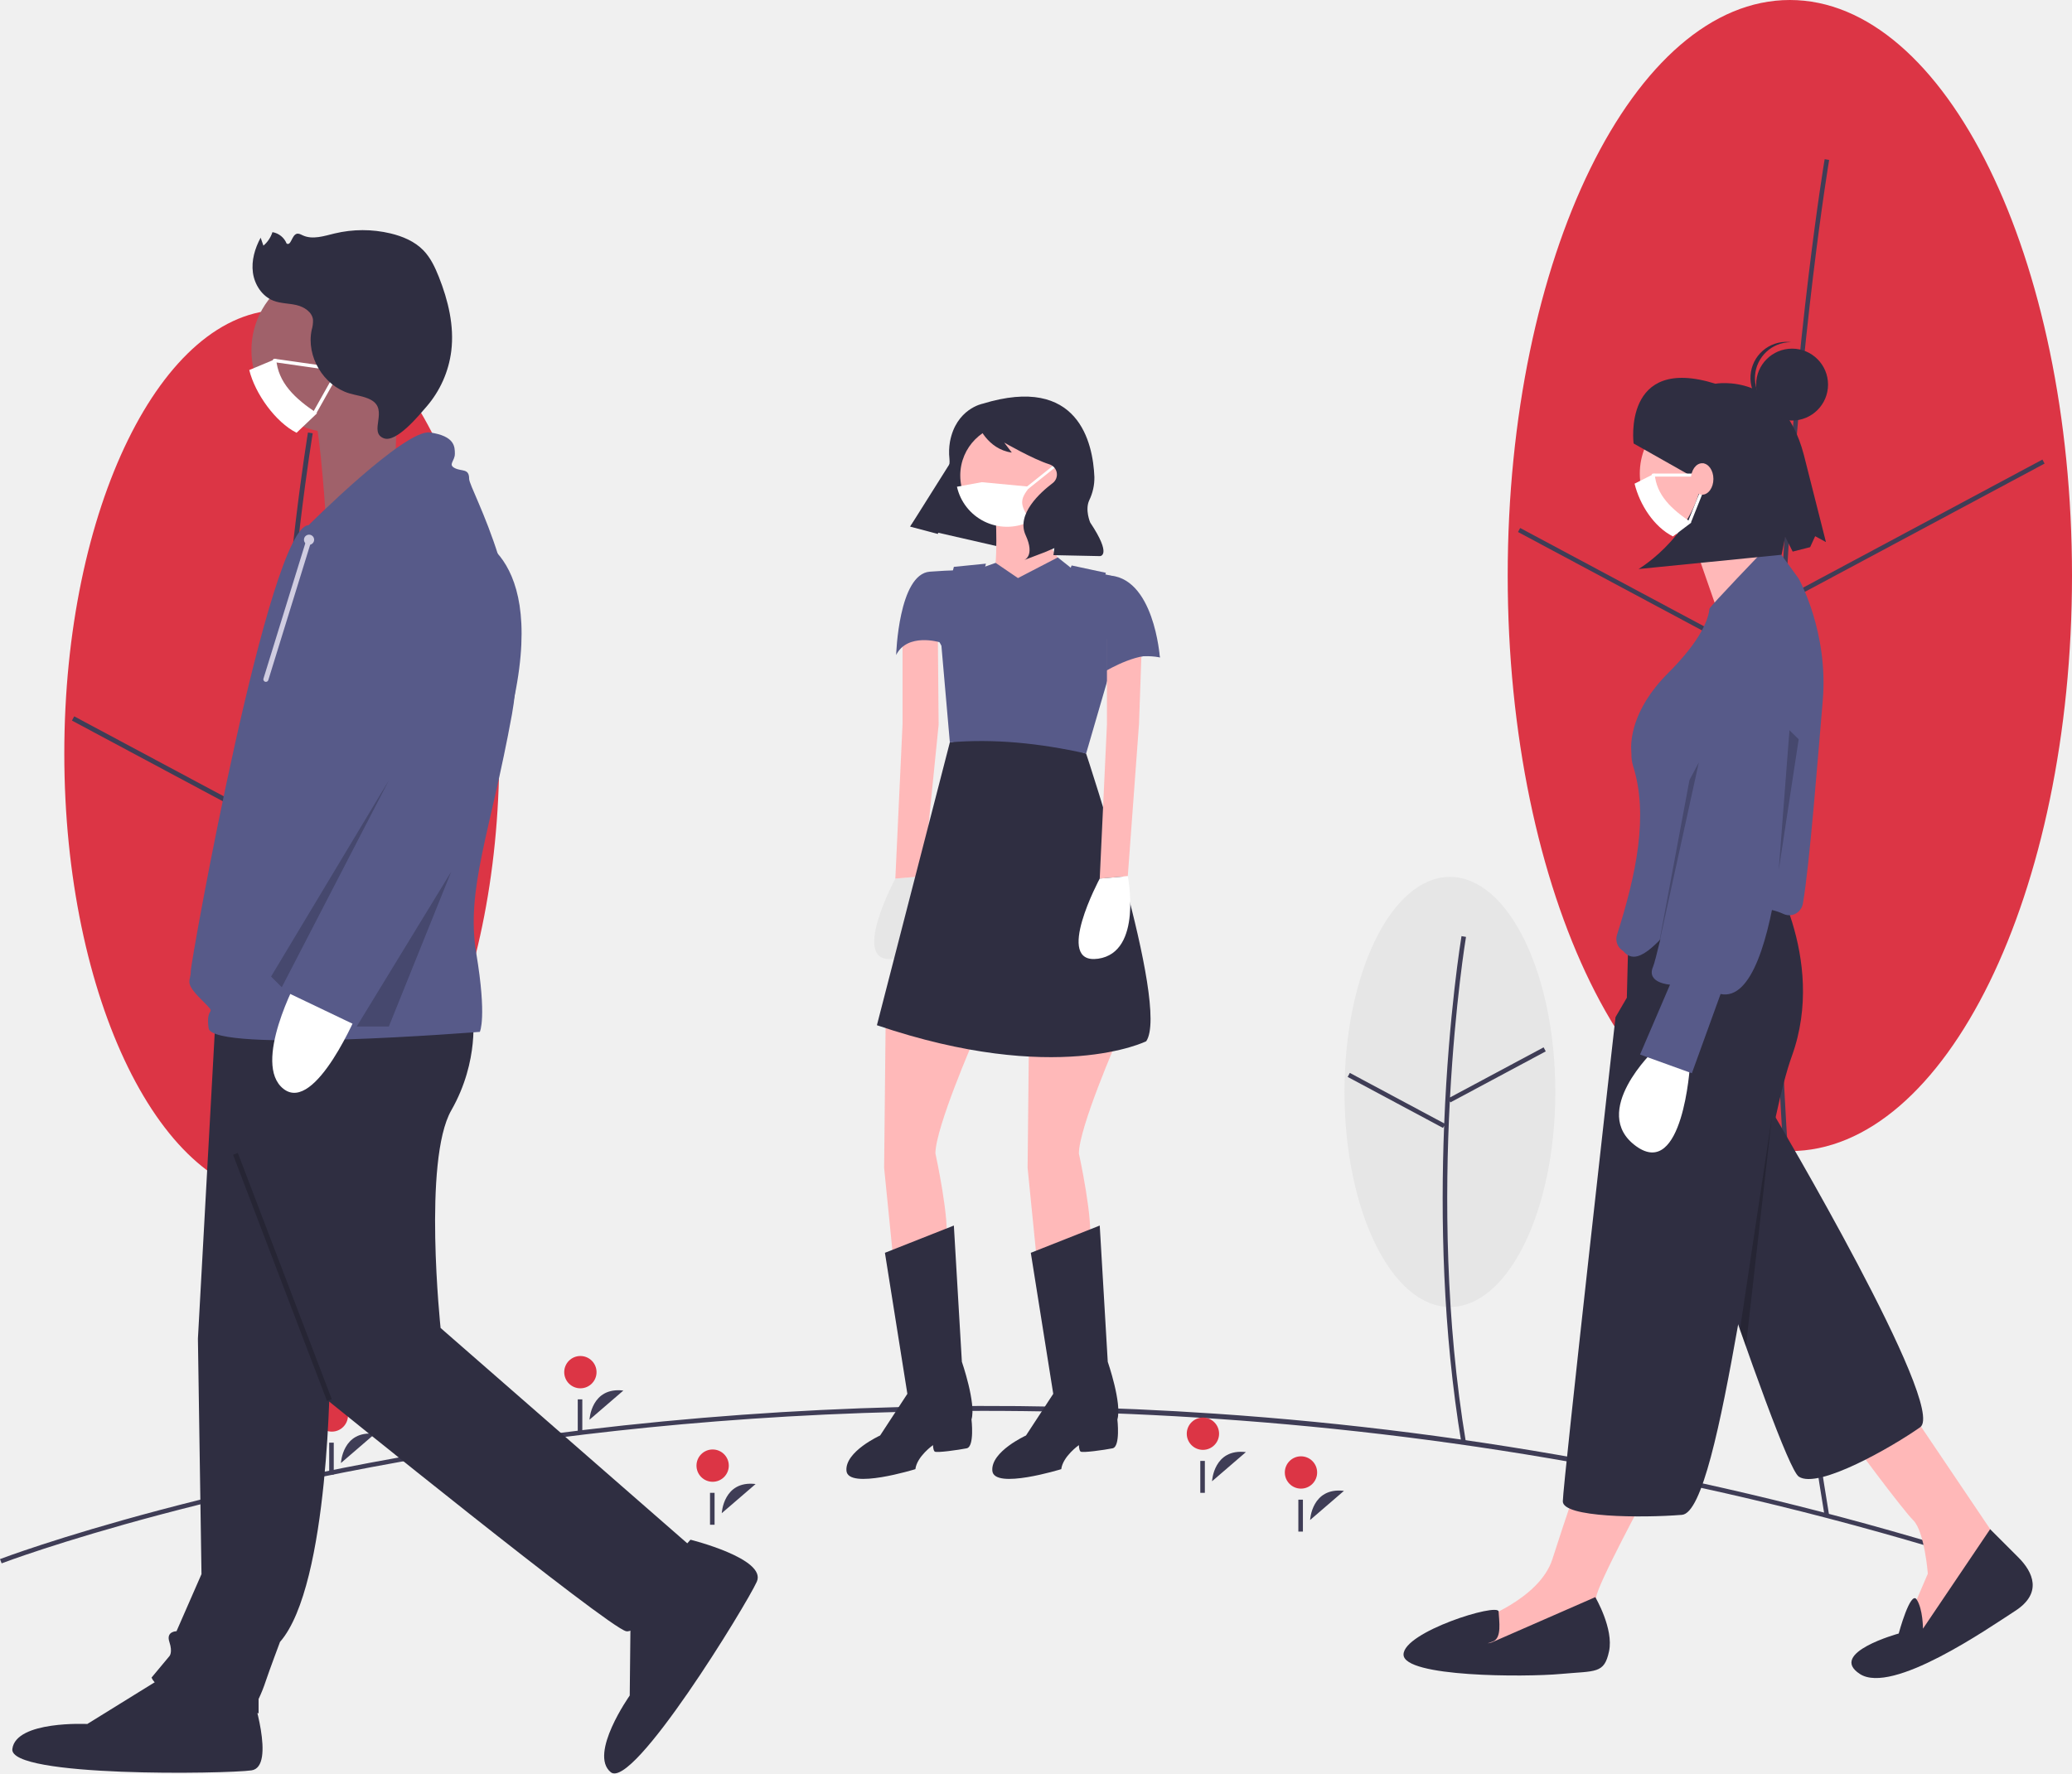
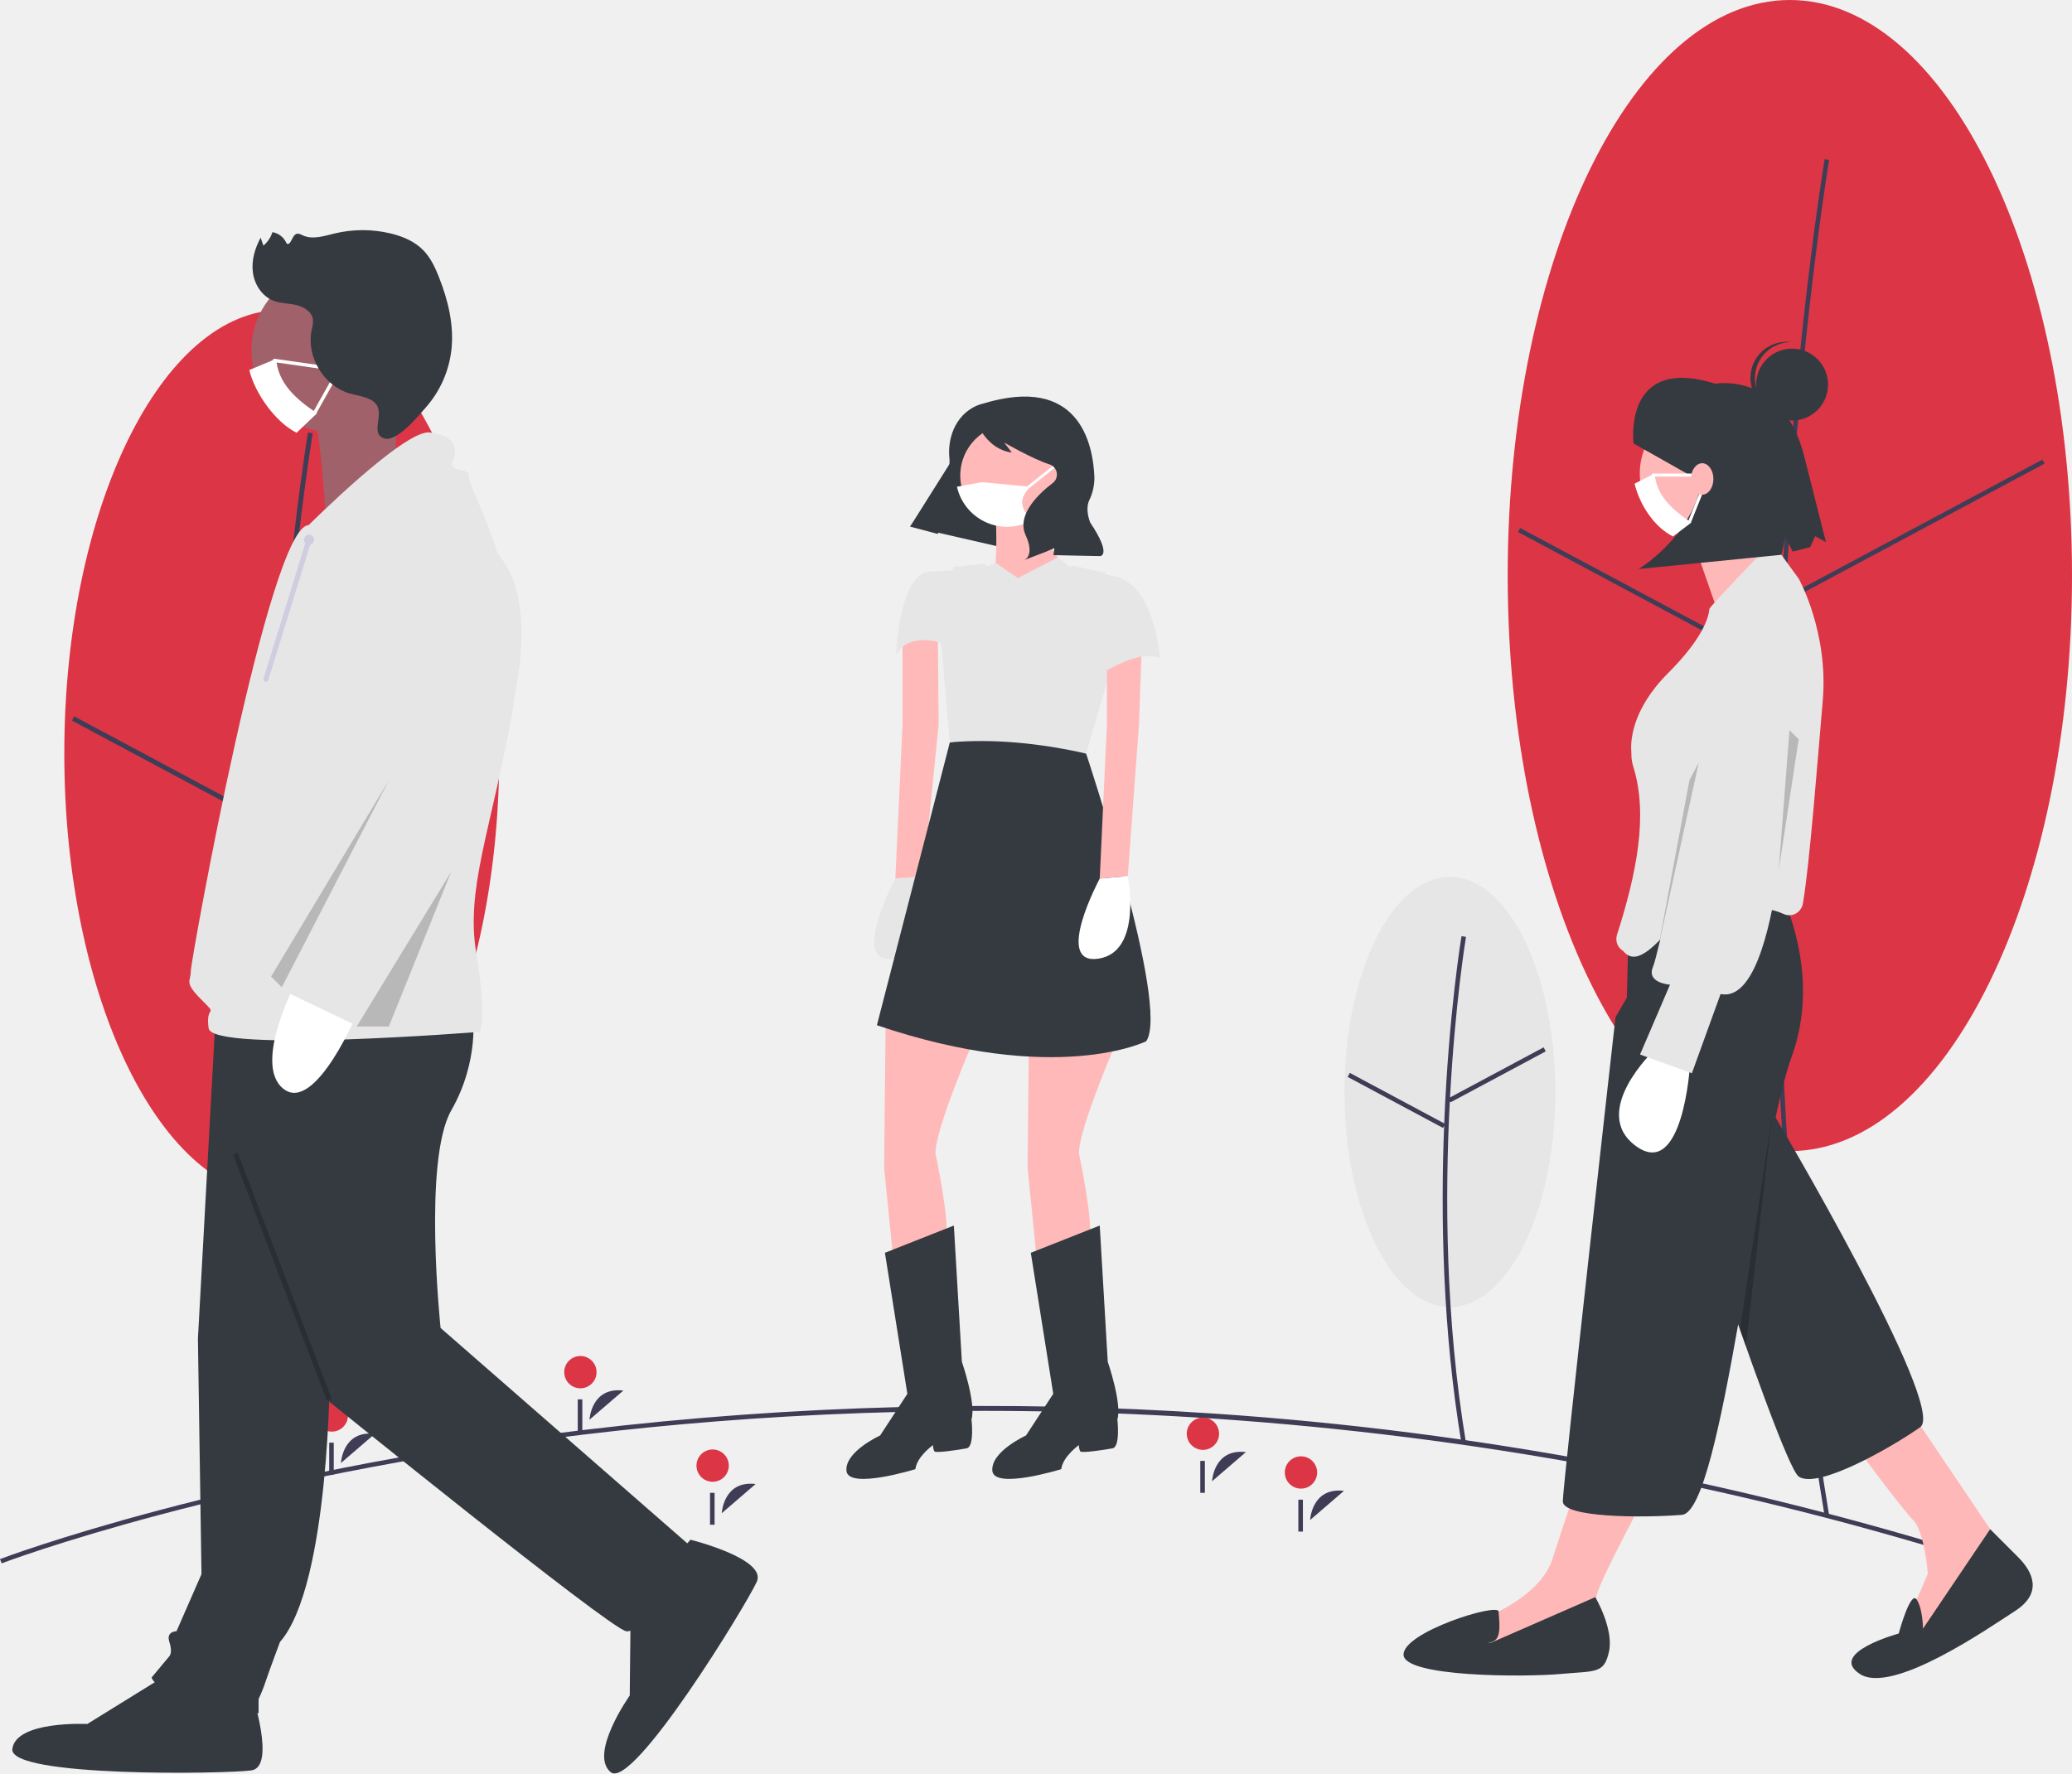
<svg xmlns="http://www.w3.org/2000/svg" id="a2995fdc-ba4a-4390-a70c-27b90cf54d89" data-name="Layer 1" width="908.623" height="777.899" viewBox="0 0 908.623 777.899">
  <ellipse cx="123.571" cy="330.548" rx="95.372" ry="194.598" fill="#dc3545" />
  <path d="M268.384,393.617c4.757-84.707,14.343-141.924,14.439-142.492l-2.08-.352c-.096.569-9.699,57.877-14.464,142.694-4.397,78.281-5.458,196.685,14.463,316.214l2.081-.346C262.936,590.007,263.994,471.783,268.384,393.617Z" transform="translate(-145.6884 -61.05027)" fill="#3f3d56" />
  <rect x="262.979" y="375.086" width="97.806" height="2.11" transform="translate(-286.2761 130.6363) rotate(-28.1569)" fill="#3f3d56" />
  <rect x="219.801" y="350.358" width="2.11" height="97.806" transform="translate(-381.0622 344.6464) rotate(-61.8584)" fill="#3f3d56" />
  <ellipse cx="784.894" cy="252.458" rx="123.73" ry="252.458" fill="#dc3545" />
  <path d="M929.079,316.095C935.252,206.184,947.69,131.943,947.815,131.206l-1.972-.334c-.125.738-12.579,75.065-18.759,185.08-5.705,101.538-7.081,255.118,18.759,410.153l1.973-.328C922.008,570.933,923.382,417.524,929.079,316.095Z" transform="translate(-145.6884 -61.05027)" fill="#3f3d56" />
  <rect x="922.434" y="292.455" width="126.887" height="2" transform="translate(-167.4955 438.9048) rotate(-28.1571)" fill="#3f3d56" />
  <rect x="866.787" y="260.007" width="2" height="126.887" transform="translate(27.59148 875.0453) rotate(-61.8584)" fill="#3f3d56" />
  <ellipse cx="635.82" cy="478.968" rx="46.229" ry="94.325" fill="#e6e6e6" />
  <path d="M781.468,544.082l.274.512,41.798-22.372-.943-1.764-41.041,21.967c2.271-41.801,6.916-69.863,7.01-70.415l-1.972-.334c-.102.603-5.621,33.927-7.58,82.145l-41.393-22.156-.943,1.764,41.798,22.372.499-.933c-1.567,39.797-.689,89.56,7.62,139.41l1.973-.328C779.506,639.598,779.307,585.347,781.468,544.082Z" transform="translate(-145.6884 -61.05027)" fill="#3f3d56" />
  <path d="M1015.746,746.816c-246.232-77.947-469.509-73.795-613.455-56.585C246.344,708.876,147.387,746.42,146.406,746.796l-.718-1.867c.984-.378,100.173-38.011,256.365-56.685a1486.92,1486.92,0,0,1,276.89-7.083,1444.325,1444.325,0,0,1,337.405,63.748Z" transform="translate(-145.6884 -61.05027)" fill="#3f3d56" />
  <path d="M462.2,724.787s.691-14.47,14.847-12.788" transform="translate(-145.6884 -61.05027)" fill="#3f3d56" />
  <circle cx="312.512" cy="642.881" r="7.085" fill="#dc3545" />
  <rect x="311.359" y="654.813" width="2" height="14" fill="#3f3d56" />
  <path d="M720.2,727.787s.691-14.47,14.847-12.788" transform="translate(-145.6884 -61.05027)" fill="#3f3d56" />
  <circle cx="570.512" cy="645.881" r="7.085" fill="#dc3545" />
  <rect x="569.359" y="657.813" width="2" height="14" fill="#3f3d56" />
  <path d="M295.2,702.787s.691-14.47,14.847-12.788" transform="translate(-145.6884 -61.05027)" fill="#3f3d56" />
  <circle cx="145.512" cy="620.881" r="7.085" fill="#dc3545" />
  <rect x="144.359" y="632.813" width="2" height="14" fill="#3f3d56" />
  <path d="M404.2,683.787s.691-14.47,14.847-12.788" transform="translate(-145.6884 -61.05027)" fill="#3f3d56" />
  <circle cx="254.512" cy="601.881" r="7.085" fill="#dc3545" />
  <rect x="253.359" y="613.813" width="2" height="14" fill="#3f3d56" />
  <path d="M677.2,710.787s.691-14.47,14.847-12.788" transform="translate(-145.6884 -61.05027)" fill="#3f3d56" />
  <circle cx="527.512" cy="628.881" r="7.085" fill="#dc3545" />
  <rect x="526.359" y="640.813" width="2" height="14" fill="#3f3d56" />
  <path d="M984.702,681.78l41.158,61.028L987.541,781.127l-4.967-9.935,8.516-19.87s-1.419-18.45-6.387-23.418-26.966-34.772-26.966-34.772Z" transform="translate(-145.6884 -61.05027)" fill="#ffb8b8" />
-   <path d="M932.19,484.504s7.804,12.352-8.517,65.574c0,0,76.13,128.488,64.066,137.003s-44.709,27.361-53.224,21.684S864.066,510.76,864.066,510.76Z" transform="translate(-145.6884 -61.05027)" fill="#2f2e41" />
-   <path d="M1018.409,731.808l12.418,12.418c6.387,6.387,10.644,15.612-1.419,23.418S975.477,804.545,961.284,795.32s17.031-17.741,17.031-17.741,5.163-19.143,7.904-14.894,2.741,12.765,2.741,12.765Z" transform="translate(-145.6884 -61.05027)" fill="#2f2e41" />
+   <path d="M932.19,484.504s7.804,12.352-8.517,65.574c0,0,76.13,128.488,64.066,137.003s-44.709,27.361-53.224,21.684S864.066,510.76,864.066,510.76Z" transform="translate(-145.6884 -61.05027)" fill="#343A40" />
+   <path d="M1018.409,731.808l12.418,12.418c6.387,6.387,10.644,15.612-1.419,23.418S975.477,804.545,961.284,795.32s17.031-17.741,17.031-17.741,5.163-19.143,7.904-14.894,2.741,12.765,2.741,12.765Z" transform="translate(-145.6884 -61.05027)" fill="#343A40" />
  <path d="M868.324,715.132s-22.708,41.868-22.708,46.835,1.419,19.16,1.419,19.16l-43.287,10.644-14.902-7.096,4.967-12.773s26.966-9.225,32.643-26.966,12.064-36.191,12.064-36.191Z" transform="translate(-145.6884 -61.05027)" fill="#ffb8b8" />
  <circle cx="748.891" cy="207.727" r="29.804" fill="#ffb8b8" />
  <path d="M886.774,294.324l14.229,40.885L932.19,321.29S910.901,288.647,910.901,284.389Z" transform="translate(-145.6884 -61.05027)" fill="#ffb8b8" />
-   <path d="M882.516,439.797h37.61s26.966,41.158,11.354,84.445c-2.391,6.629-4.764,15.914-7.133,26.892-5.448,25.247-10.871,59.446-16.43,90.872-7.807,44.142-15.88,82.813-24.656,83.515-17.741,1.419-52.239,1.182-52.239-5.914s23.108-212.396,23.108-212.396l4.967-8.515.939-37.092A22.373,22.373,0,0,1,882.516,439.797Z" transform="translate(-145.6884 -61.05027)" fill="#2f2e41" />
-   <path d="M845.261,761.613s8.161,13.838,6.032,23.772-5.677,8.516-21.289,9.935S761.17,796.739,761.17,786.804s41.518-22.837,41.693-18.869,1.594,11.773-2.663,13.192-.355.355-.355.355Z" transform="translate(-145.6884 -61.05027)" fill="#2f2e41" />
+   <path d="M882.516,439.797h37.61s26.966,41.158,11.354,84.445c-2.391,6.629-4.764,15.914-7.133,26.892-5.448,25.247-10.871,59.446-16.43,90.872-7.807,44.142-15.88,82.813-24.656,83.515-17.741,1.419-52.239,1.182-52.239-5.914s23.108-212.396,23.108-212.396l4.967-8.515.939-37.092A22.373,22.373,0,0,1,882.516,439.797Z" transform="translate(-145.6884 -61.05027)" fill="#343A40" />
+   <path d="M845.261,761.613s8.161,13.838,6.032,23.772-5.677,8.516-21.289,9.935S761.17,796.739,761.17,786.804s41.518-22.837,41.693-18.869,1.594,11.773-2.663,13.192-.355.355-.355.355Z" transform="translate(-145.6884 -61.05027)" fill="#343A40" />
  <path d="M886.78,528.37s-3.087,50.409-23.676,35.402,8.024-42.115,8.024-42.115Z" transform="translate(-145.6884 -61.05027)" fill="#fff" />
-   <path d="M927.872,461.981a5.977,5.977,0,0,0,6.119-.724,6.269,6.269,0,0,0,2.321-3.954c2.977-17.161,6.601-64.734,8.688-88.791,2.619-30.186-10.465-53.566-10.574-53.708l-7.71-10.602a6.052,6.052,0,0,0-7.248-2.034S895.397,327.142,895.308,328.106c-.378,4.141-3.243,13.317-18.175,28.249-16.339,16.339-16.43,30.599-16.068,34.58q.036.393.036.785A17.505,17.505,0,0,0,861.821,397c6.844,21.576,1.484,47.406-7.122,74.369a6.081,6.081,0,0,0,2.451,6.599c2.513,1.71-.501-.827.396.271,5.931,7.268,14.467-2.862,24.231-13.915,3.401-3.85,7.256-8.214,11.8-12.758,6.247-6.247,18.182,8.008,23.732,8.008A25.77,25.77,0,0,1,927.872,461.981Z" transform="translate(-145.6884 -61.05027)" fill="#575a89" />
-   <path d="M931.182,325.811s15.588,13.146,6.732,30.196-7.679,29.624-7.679,29.624-2.358,117.125-30.03,111.434l-12.588,34.752-22.734-8.205,13.146-30.653s-10.529-.655-7.452-7.829c2.161-5.039,13.803-59.719,20.542-91.822,2.856-13.604,4.831-23.154,4.831-23.154S904.906,322.264,931.182,325.811Z" transform="translate(-145.6884 -61.05027)" fill="#575a89" />
+   <path d="M927.872,461.981a5.977,5.977,0,0,0,6.119-.724,6.269,6.269,0,0,0,2.321-3.954c2.977-17.161,6.601-64.734,8.688-88.791,2.619-30.186-10.465-53.566-10.574-53.708l-7.71-10.602a6.052,6.052,0,0,0-7.248-2.034S895.397,327.142,895.308,328.106c-.378,4.141-3.243,13.317-18.175,28.249-16.339,16.339-16.43,30.599-16.068,34.58q.036.393.036.785A17.505,17.505,0,0,0,861.821,397c6.844,21.576,1.484,47.406-7.122,74.369a6.081,6.081,0,0,0,2.451,6.599c2.513,1.71-.501-.827.396.271,5.931,7.268,14.467-2.862,24.231-13.915,3.401-3.85,7.256-8.214,11.8-12.758,6.247-6.247,18.182,8.008,23.732,8.008A25.77,25.77,0,0,1,927.872,461.981Z" transform="translate(-145.6884 -61.05027)" fill="#E6E6E6" />
+   <path d="M931.182,325.811s15.588,13.146,6.732,30.196-7.679,29.624-7.679,29.624-2.358,117.125-30.03,111.434l-12.588,34.752-22.734-8.205,13.146-30.653s-10.529-.655-7.452-7.829c2.161-5.039,13.803-59.719,20.542-91.822,2.856-13.604,4.831-23.154,4.831-23.154S904.906,322.264,931.182,325.811Z" transform="translate(-145.6884 -61.05027)" fill="#E6E6E6" />
  <polygon points="788.763 324.281 779.998 381.79 784.727 320.297 788.763 324.281" opacity="0.2" />
-   <path d="M862.062,255.572s-5.011-38.995,35.873-26.208c0,0,29.199-5.358,38.775,31.166l9.696,38.286-4.725-2.572-2.203,4.815-7.657,1.939-3.277-6.504-1.585,7.898-62.717,6.252s28.09-16.612,28.535-46.385l-5.35,5.654Z" transform="translate(-145.6884 -61.05027)" fill="#2f2e41" />
+   <path d="M862.062,255.572s-5.011-38.995,35.873-26.208c0,0,29.199-5.358,38.775,31.166l9.696,38.286-4.725-2.572-2.203,4.815-7.657,1.939-3.277-6.504-1.585,7.898-62.717,6.252s28.09-16.612,28.535-46.385l-5.35,5.654Z" transform="translate(-145.6884 -61.05027)" fill="#343A40" />
  <polygon points="763.014 583.199 776.999 490.013 765.625 590.611 763.014 583.199" opacity="0.2" />
-   <circle cx="785.869" cy="168.696" r="15.77" fill="#2f2e41" />
-   <path d="M915.308,225.885a15.758,15.758,0,0,1,15.763-14.739c-.326-.041-.648-.092-.98-.113a15.77,15.77,0,1,0-2.024,31.475c.332.021.659.013.987.014A15.758,15.758,0,0,1,915.308,225.885Z" transform="translate(-145.6884 -61.05027)" fill="#2f2e41" />
+   <circle cx="785.869" cy="168.696" r="15.77" fill="#343A40" />
+   <path d="M915.308,225.885a15.758,15.758,0,0,1,15.763-14.739c-.326-.041-.648-.092-.98-.113a15.77,15.77,0,1,0-2.024,31.475c.332.021.659.013.987.014A15.758,15.758,0,0,1,915.308,225.885Z" transform="translate(-145.6884 -61.05027)" fill="#343A40" />
  <polygon points="740.865 342.202 726.99 416.567 744.974 334.43 740.865 342.202" opacity="0.2" />
  <path d="M887.419,290.256l-8.087,6.097c-8.329-4.191-14.575-13.888-16.845-23.144l8.812-4.446C871.991,278.203,878.692,284.479,887.419,290.256Z" transform="translate(-145.6884 -61.05027)" fill="#fff" />
  <path d="M890.777,270.106H870.627a.672.672,0,0,1,0-1.343h20.15a.672.672,0,0,1,0,1.343Z" transform="translate(-145.6884 -61.05027)" fill="#fff" />
  <path d="M886.747,290.256a.671.671,0,0,1-.623-.921l5.373-13.433a.671.671,0,1,1,1.246.498l-5.373,13.433A.671.671,0,0,1,886.747,290.256Z" transform="translate(-145.6884 -61.05027)" fill="#fff" />
  <ellipse cx="746.444" cy="210.093" rx="4.928" ry="6.899" fill="#ffb8b8" />
-   <polygon points="399.191 230.876 451.677 242.887 473.853 201.062 428.974 183.54 399.191 230.876" fill="#2f2e41" />
+   <polygon points="399.191 230.876 451.677 242.887 473.853 201.062 428.974 183.54 399.191 230.876" fill="#343A40" />
  <path d="M572.765,517.077s-16.872,38.664-16.872,49.912c0,0,6.678,30.58,4.569,39.015L553.082,621.821l-15.466-6.327-4.218-42.179.703-67.486Z" transform="translate(-145.6884 -61.05027)" fill="#ffb9b9" />
  <path d="M582.256,285.796s1.406,23.198-1.406,30.228,10.545,20.386,10.545,20.386L612.484,308.995s-14.06-14.06-10.545-29.525Z" transform="translate(-145.6884 -61.05027)" fill="#ffb9b9" />
  <path d="M538.319,446.427s-20.386,37.961-.703,35.149S550.622,445.373,550.622,445.373" transform="translate(-145.6884 -61.05027)" fill="#e6e6e6" />
  <polyline points="404.933 384.323 411.611 317.891 411.26 277.47 395.794 280.281 395.794 317.539 392.631 385.377" fill="#ffb9b9" />
-   <path d="M533.75,610.574,563.978,598.623l3.515,59.753S573.82,676.654,571.711,683.684c0,0,1.406,11.951-2.109,12.654s-13.357,2.109-14.06,1.406-.703-2.812-.703-2.812-7.03,4.921-7.733,10.545c0,0-29.525,9.139-30.228.703s14.763-15.466,14.763-15.466l11.951-18.278Z" transform="translate(-145.6884 -61.05027)" fill="#2f2e41" />
+   <path d="M533.75,610.574,563.978,598.623l3.515,59.753S573.82,676.654,571.711,683.684c0,0,1.406,11.951-2.109,12.654s-13.357,2.109-14.06,1.406-.703-2.812-.703-2.812-7.03,4.921-7.733,10.545c0,0-29.525,9.139-30.228.703s14.763-15.466,14.763-15.466l11.951-18.278Z" transform="translate(-145.6884 -61.05027)" fill="#343A40" />
  <path d="M635.682,517.077s-16.872,38.664-16.872,49.912c0,0,6.678,30.58,4.569,39.015l-7.381,15.817-15.466-6.327-4.218-42.179.703-67.486Z" transform="translate(-145.6884 -61.05027)" fill="#ffb9b9" />
-   <path d="M597.721,610.574,627.95,598.623l3.515,59.753s6.327,18.278,4.218,25.307c0,0,1.406,11.951-2.109,12.654s-13.357,2.109-14.06,1.406-.703-2.812-.703-2.812-7.03,4.921-7.733,10.545c0,0-29.525,9.139-30.228.703s14.763-15.466,14.763-15.466l11.951-18.278Z" transform="translate(-145.6884 -61.05027)" fill="#2f2e41" />
+   <path d="M597.721,610.574,627.95,598.623l3.515,59.753s6.327,18.278,4.218,25.307c0,0,1.406,11.951-2.109,12.654s-13.357,2.109-14.06,1.406-.703-2.812-.703-2.812-7.03,4.921-7.733,10.545c0,0-29.525,9.139-30.228.703s14.763-15.466,14.763-15.466l11.951-18.278Z" transform="translate(-145.6884 -61.05027)" fill="#343A40" />
  <path d="M611.786,269.631a22.497,22.497,0,0,1-44.446,4.922,21.798,21.798,0,0,1-.551-4.922,22.498,22.498,0,0,1,44.997,0Z" transform="translate(-145.6884 -61.05027)" fill="#ffb9b9" />
-   <path d="M592.097,314.618l17.457-9.065,7.851,6.253s18.981-.703,26.01,7.733S654.311,349.416,654.311,349.416s-23.198-4.921-20.386,14.763L629.707,352.931l-3.866,9.49-47.1,16.169L557.651,342.738s-14.06-4.218-18.98,5.624c0,0,1.054-35.501,14.763-36.555,9.219-.709,16.169-.703,16.169-.703l7.733-1.406,4.952-1.757Z" transform="translate(-145.6884 -61.05027)" fill="#575a89" />
-   <path d="M621.974,391.595s36.907,110.72,26.362,126.185c0,0-39.367,19.683-118.101-7.03l31.986-124.076Q591.692,380.647,621.974,391.595Z" transform="translate(-145.6884 -61.05027)" fill="#2f2e41" />
-   <path d="M621.974,391.595l10.387-35.694c-12.46-13.55-1.706-43.598-1.706-43.598l-15.034-3.222s-15.088,40.686-30.553,35.765-7.03-36.555-7.03-36.555l-14.06,1.406-6.327,24.604,4.569,52.372C581.277,385.04,601.264,386.942,621.974,391.595Z" transform="translate(-145.6884 -61.05027)" fill="#575a89" />
+   <path d="M592.097,314.618l17.457-9.065,7.851,6.253s18.981-.703,26.01,7.733S654.311,349.416,654.311,349.416s-23.198-4.921-20.386,14.763L629.707,352.931l-3.866,9.49-47.1,16.169L557.651,342.738s-14.06-4.218-18.98,5.624c0,0,1.054-35.501,14.763-36.555,9.219-.709,16.169-.703,16.169-.703l7.733-1.406,4.952-1.757Z" transform="translate(-145.6884 -61.05027)" fill="#E6E6E6" />
+   <path d="M621.974,391.595s36.907,110.72,26.362,126.185c0,0-39.367,19.683-118.101-7.03l31.986-124.076Q591.692,380.647,621.974,391.595Z" transform="translate(-145.6884 -61.05027)" fill="#343A40" />
+   <path d="M621.974,391.595l10.387-35.694c-12.46-13.55-1.706-43.598-1.706-43.598l-15.034-3.222s-15.088,40.686-30.553,35.765-7.03-36.555-7.03-36.555l-14.06,1.406-6.327,24.604,4.569,52.372C581.277,385.04,601.264,386.942,621.974,391.595Z" transform="translate(-145.6884 -61.05027)" fill="#E6E6E6" />
  <polyline points="494.563 384.323 499.484 317.539 500.89 277.47 485.425 280.281 485.425 317.539 482.261 385.377" fill="#ffb9b9" />
  <path d="M627.95,446.427s-20.386,37.961-.703,35.149S640.252,445.373,640.252,445.373" transform="translate(-145.6884 -61.05027)" fill="#fff" />
-   <path d="M654.311,349.416s-2.499-36.102-23.393-35.977v41.75S646.579,345.901,654.311,349.416Z" transform="translate(-145.6884 -61.05027)" fill="#575a89" />
+   <path d="M654.311,349.416s-2.499-36.102-23.393-35.977v41.75S646.579,345.901,654.311,349.416Z" transform="translate(-145.6884 -61.05027)" fill="#E6E6E6" />
  <path d="M596.481,275.436a.574.574,0,0,1-.359-1.022l11.473-9.178a.574.574,0,1,1,.717.896l-11.473,9.178A.574.574,0,0,1,596.481,275.436Z" transform="translate(-145.6884 -61.05027)" fill="#fff" />
  <path d="M597.349,289.204c-.252.31-.505.62-.769.906a22.498,22.498,0,0,1-31.241-15.557l10.871-2,21.138,2C592.508,280.45,593.093,282.492,597.349,289.204Z" transform="translate(-145.6884 -61.05027)" fill="#fff" />
-   <path d="M576.584,238.141s-11.627,2.187-14.316,16.688a26.621,26.621,0,0,0-.228,7.404c.268,2.791-.121,8.687-6.182,15.629a151.968,151.968,0,0,0-11.035,14.172h0l12.149,3.234L562.401,275.14a102.97,102.97,0,0,1,12.032-27.655l.112-.179s4.035,10.782,14.85,12.26l-3.335-4.39s12.643,7.309,19.806,9.541a4.706,4.706,0,0,1,1.519,8.184q-.076.06-.155.12c-5.269,4.002-16.017,13.55-11.77,22.787s-.706,10.921-.706,10.921l9.131-3.474,4.179-1.79-.422,3.09,20.402.427s5.513-.033-4.28-14.75c0,0-2.363-5.518-.423-9.734a22.393,22.393,0,0,0,2.261-10.261C624.986,255.401,618.736,225.216,576.584,238.141Z" transform="translate(-145.6884 -61.05027)" fill="#2f2e41" />
-   <path d="M290.384,660.763s0,95.462-21.909,120.501c0,0-4.695,12.52-6.26,17.214a65.799,65.799,0,0,1-3.13,7.825v6.26s-42.254-4.695-46.948-15.649l7.825-9.39s1.565-1.565,0-6.26,3.13-4.695,3.13-4.695l10.955-25.039L232.481,648.244,240.306,505.833l67.293-3.13Z" transform="translate(-145.6884 -61.05027)" fill="#2f2e41" />
-   <path d="M255.955,803.174s10.955,32.864,0,34.429-106.417,3.13-104.852-9.39,32.864-10.955,32.864-10.955l32.864-20.344Z" transform="translate(-145.6884 -61.05027)" fill="#2f2e41" />
-   <path d="M352.982,505.833s3.13,20.344-9.39,42.254-4.695,95.462-4.695,95.462l111.111,97.027s-21.909,37.559-29.734,35.994S288.819,674.848,288.819,674.848L240.306,512.093Z" transform="translate(-145.6884 -61.05027)" fill="#2f2e41" />
-   <path d="M448.482,736.429s33.622,8.341,29.08,18.431-54.326,91.558-64.063,83.534,8.341-33.622,8.341-33.622l.41-38.649Z" transform="translate(-145.6884 -61.05027)" fill="#2f2e41" />
+   <path d="M576.584,238.141s-11.627,2.187-14.316,16.688a26.621,26.621,0,0,0-.228,7.404c.268,2.791-.121,8.687-6.182,15.629a151.968,151.968,0,0,0-11.035,14.172h0l12.149,3.234L562.401,275.14a102.97,102.97,0,0,1,12.032-27.655l.112-.179s4.035,10.782,14.85,12.26l-3.335-4.39s12.643,7.309,19.806,9.541a4.706,4.706,0,0,1,1.519,8.184q-.076.06-.155.12c-5.269,4.002-16.017,13.55-11.77,22.787s-.706,10.921-.706,10.921l9.131-3.474,4.179-1.79-.422,3.09,20.402.427s5.513-.033-4.28-14.75c0,0-2.363-5.518-.423-9.734a22.393,22.393,0,0,0,2.261-10.261C624.986,255.401,618.736,225.216,576.584,238.141Z" transform="translate(-145.6884 -61.05027)" fill="#343A40" />
+   <path d="M290.384,660.763s0,95.462-21.909,120.501c0,0-4.695,12.52-6.26,17.214a65.799,65.799,0,0,1-3.13,7.825v6.26s-42.254-4.695-46.948-15.649l7.825-9.39s1.565-1.565,0-6.26,3.13-4.695,3.13-4.695l10.955-25.039L232.481,648.244,240.306,505.833l67.293-3.13Z" transform="translate(-145.6884 -61.05027)" fill="#343A40" />
+   <path d="M255.955,803.174s10.955,32.864,0,34.429-106.417,3.13-104.852-9.39,32.864-10.955,32.864-10.955l32.864-20.344Z" transform="translate(-145.6884 -61.05027)" fill="#343A40" />
+   <path d="M352.982,505.833s3.13,20.344-9.39,42.254-4.695,95.462-4.695,95.462l111.111,97.027s-21.909,37.559-29.734,35.994S288.819,674.848,288.819,674.848L240.306,512.093Z" transform="translate(-145.6884 -61.05027)" fill="#343A40" />
+   <path d="M448.482,736.429s33.622,8.341,29.08,18.431-54.326,91.558-64.063,83.534,8.341-33.622,8.341-33.622l.41-38.649Z" transform="translate(-145.6884 -61.05027)" fill="#343A40" />
  <path d="M327.943,214.755a35.792,35.792,0,0,1-8.024,22.637,35.904,35.904,0,0,1-34.934,12.671,34.923,34.923,0,0,1-9.249-3.183,35.971,35.971,0,0,1-18.737-23.518,35.453,35.453,0,0,1-1.046-8.606,35.995,35.995,0,1,1,71.989,0Z" transform="translate(-145.6884 -61.05027)" fill="#a0616a" />
  <path d="M320.27,227.453l-1.592,46.317-30.286,11.966s-2.97-47.426-7.163-50.055S320.27,227.453,320.27,227.453Z" transform="translate(-145.6884 -61.05027)" fill="#a0616a" />
-   <path d="M280.995,291.435s42.254-42.254,53.208-40.689,10.955,6.26,10.955,9.39-3.13,4.695,0,6.26,6.26,0,6.26,4.695,28.169,51.643,18.779,103.287-20.344,76.683-15.649,104.852,1.565,34.429,1.565,34.429S238.741,523.048,237.176,512.093s4.695-4.695-3.13-12.52-4.695-7.825-4.695-12.52S263.78,291.435,280.995,291.435Z" transform="translate(-145.6884 -61.05027)" fill="#575a89" />
+   <path d="M280.995,291.435s42.254-42.254,53.208-40.689,10.955,6.26,10.955,9.39-3.13,4.695,0,6.26,6.26,0,6.26,4.695,28.169,51.643,18.779,103.287-20.344,76.683-15.649,104.852,1.565,34.429,1.565,34.429S238.741,523.048,237.176,512.093s4.695-4.695-3.13-12.52-4.695-7.825-4.695-12.52S263.78,291.435,280.995,291.435Z" transform="translate(-145.6884 -61.05027)" fill="#E6E6E6" />
  <path d="M302.904,504.268S284.125,549.652,270.04,538.697s6.26-48.513,6.26-48.513Z" transform="translate(-145.6884 -61.05027)" fill="#fff" />
-   <path d="M348.287,294.565s36.769,4.209,23.079,71.745S304.469,512.093,304.469,512.093l-35.994-17.214,46.948-92.332L304.469,344.643S298.209,289.87,348.287,294.565Z" transform="translate(-145.6884 -61.05027)" fill="#575a89" />
+   <path d="M348.287,294.565s36.769,4.209,23.079,71.745S304.469,512.093,304.469,512.093l-35.994-17.214,46.948-92.332L304.469,344.643S298.209,289.87,348.287,294.565Z" transform="translate(-145.6884 -61.05027)" fill="#E6E6E6" />
  <polygon points="170.518 342.279 118.874 428.351 123.569 433.046 170.518 342.279" opacity="0.2" />
  <polygon points="197.853 382.389 156.433 450.26 170.518 450.26 197.853 382.389" opacity="0.2" />
  <rect x="268.415" y="563.384" width="2.227" height="115.562" transform="translate(-349.352 75.77956) rotate(-20.87686)" opacity="0.2" />
  <circle cx="135.528" cy="236.751" r="2.226" fill="#d0cde1" />
  <line x1="135.528" y1="236.751" x2="116.605" y2="297.973" fill="none" />
  <path d="M262.293,360.136a1.113,1.113,0,0,0,1.063-.785l18.923-61.221a1.113,1.113,0,1,0-2.126-.658L261.23,358.695a1.114,1.114,0,0,0,1.063,1.441Z" transform="translate(-145.6884 -61.05027)" fill="#d0cde1" />
  <path d="M284.731,242.323l-8.995,8.557c-9.264-4.662-18.212-17.223-20.737-27.518l11.802-4.946C267.572,228.916,275.025,235.897,284.731,242.323Z" transform="translate(-145.6884 -61.05027)" fill="#fff" />
  <path d="M286.974,222.899a.746.746,0,0,1-.107-.007l-20.919-2.988a.747.747,0,1,1,.21-1.48l20.919,2.988a.747.747,0,0,1-.104,1.487Z" transform="translate(-145.6884 -61.05027)" fill="#fff" />
  <path d="M283.984,242.323a.746.746,0,0,1-.651-1.113l6.931-12.339a.747.747,0,1,1,1.302.733l-6.931,12.339A.745.745,0,0,1,283.984,242.323Z" transform="translate(-145.6884 -61.05027)" fill="#fff" />
-   <path d="M308.241,236.381c-2.914-1.541-6.299-1.858-9.453-2.816-11.284-3.426-18.843-16.182-16.43-27.725a14.147,14.147,0,0,0,.593-4.569c-.422-3.419-3.92-5.625-7.274-6.408s-6.923-.67-10.13-1.929c-4.95-1.945-8.239-7.032-8.951-12.303s.851-10.646,3.395-15.317l1.212,3.487a12.933,12.933,0,0,0,3.959-5.921,8.156,8.156,0,0,1,6.215,4.997c1.945,1.147,2.225-3.563,4.373-4.258.9-.291,1.825.262,2.681.661,4.329,2.019,9.358.293,14.002-.826a52.709,52.709,0,0,1,24.468-.029c5.345,1.275,10.636,3.495,14.461,7.44,3.141,3.24,5.098,7.43,6.765,11.624,4.102,10.324,6.812,21.495,5.458,32.522a46.034,46.034,0,0,1-10.848,24.39C329.638,242.97,319.532,255.42,313.991,253.297,307.029,250.63,316.444,240.719,308.241,236.381Z" transform="translate(-145.6884 -61.05027)" fill="#2f2e41" />
+   <path d="M308.241,236.381c-2.914-1.541-6.299-1.858-9.453-2.816-11.284-3.426-18.843-16.182-16.43-27.725a14.147,14.147,0,0,0,.593-4.569c-.422-3.419-3.92-5.625-7.274-6.408s-6.923-.67-10.13-1.929c-4.95-1.945-8.239-7.032-8.951-12.303s.851-10.646,3.395-15.317l1.212,3.487a12.933,12.933,0,0,0,3.959-5.921,8.156,8.156,0,0,1,6.215,4.997c1.945,1.147,2.225-3.563,4.373-4.258.9-.291,1.825.262,2.681.661,4.329,2.019,9.358.293,14.002-.826a52.709,52.709,0,0,1,24.468-.029c5.345,1.275,10.636,3.495,14.461,7.44,3.141,3.24,5.098,7.43,6.765,11.624,4.102,10.324,6.812,21.495,5.458,32.522a46.034,46.034,0,0,1-10.848,24.39C329.638,242.97,319.532,255.42,313.991,253.297,307.029,250.63,316.444,240.719,308.241,236.381Z" transform="translate(-145.6884 -61.05027)" fill="#343A40" />
</svg>
